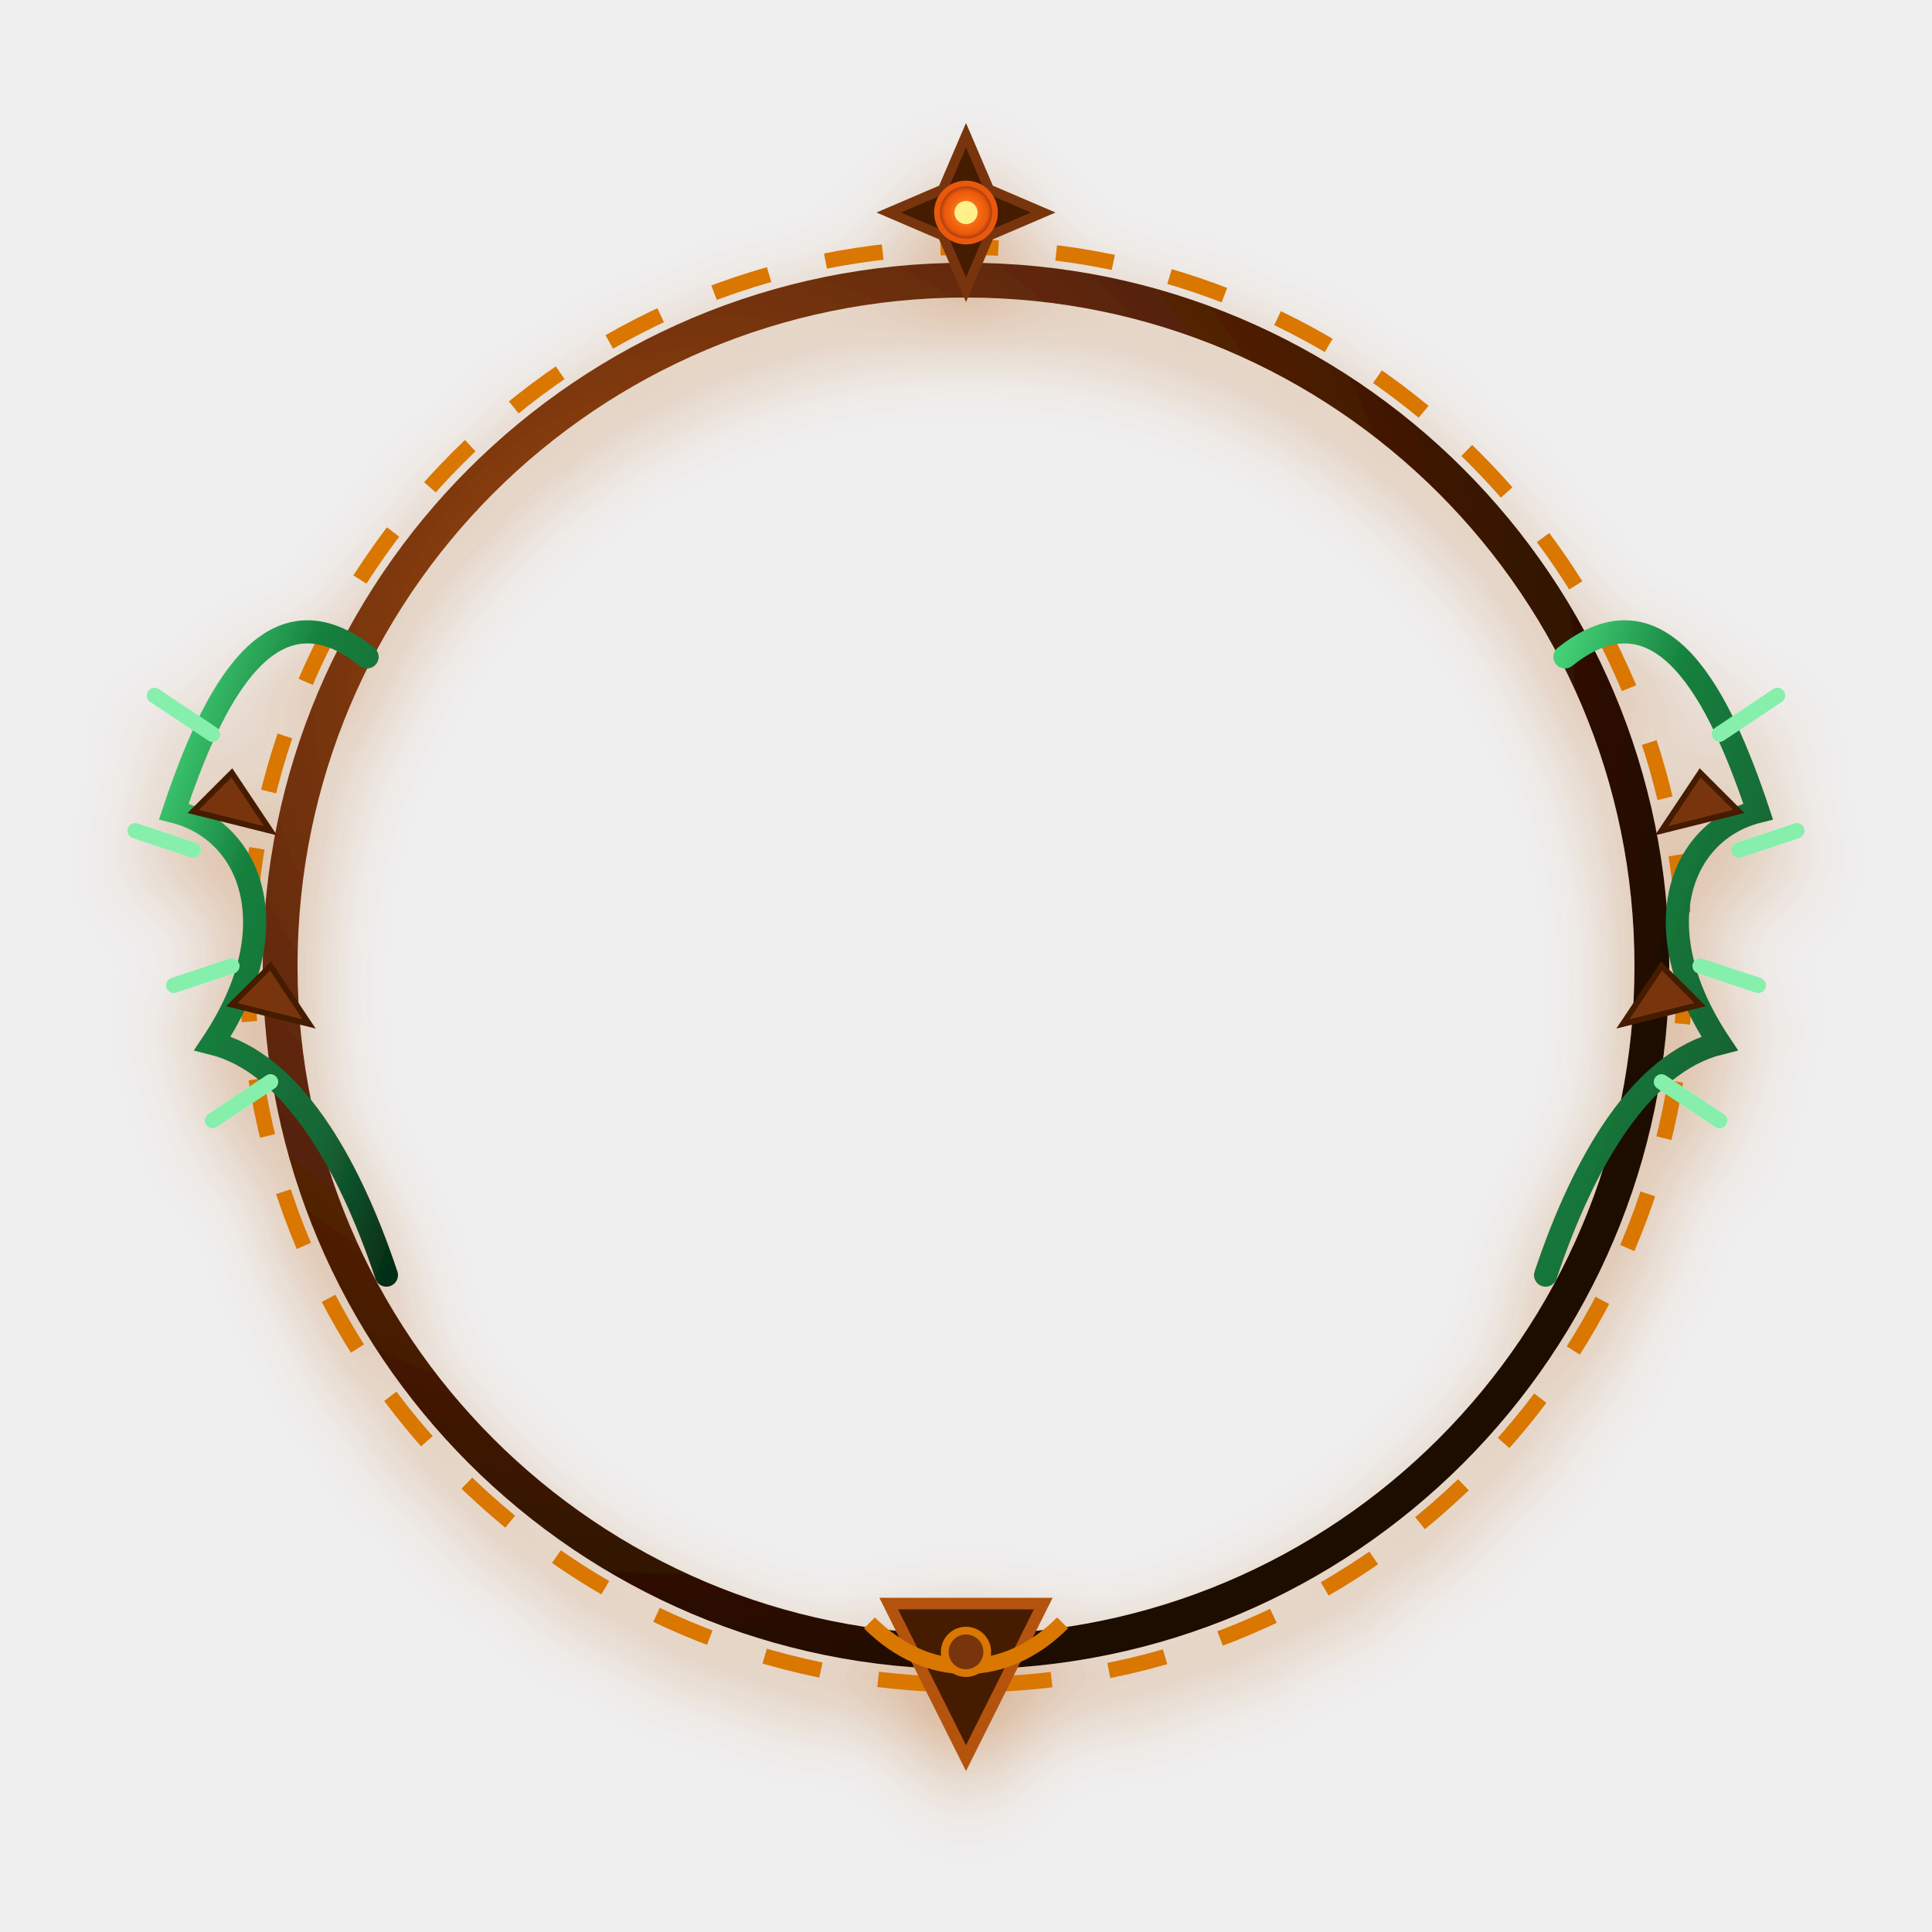
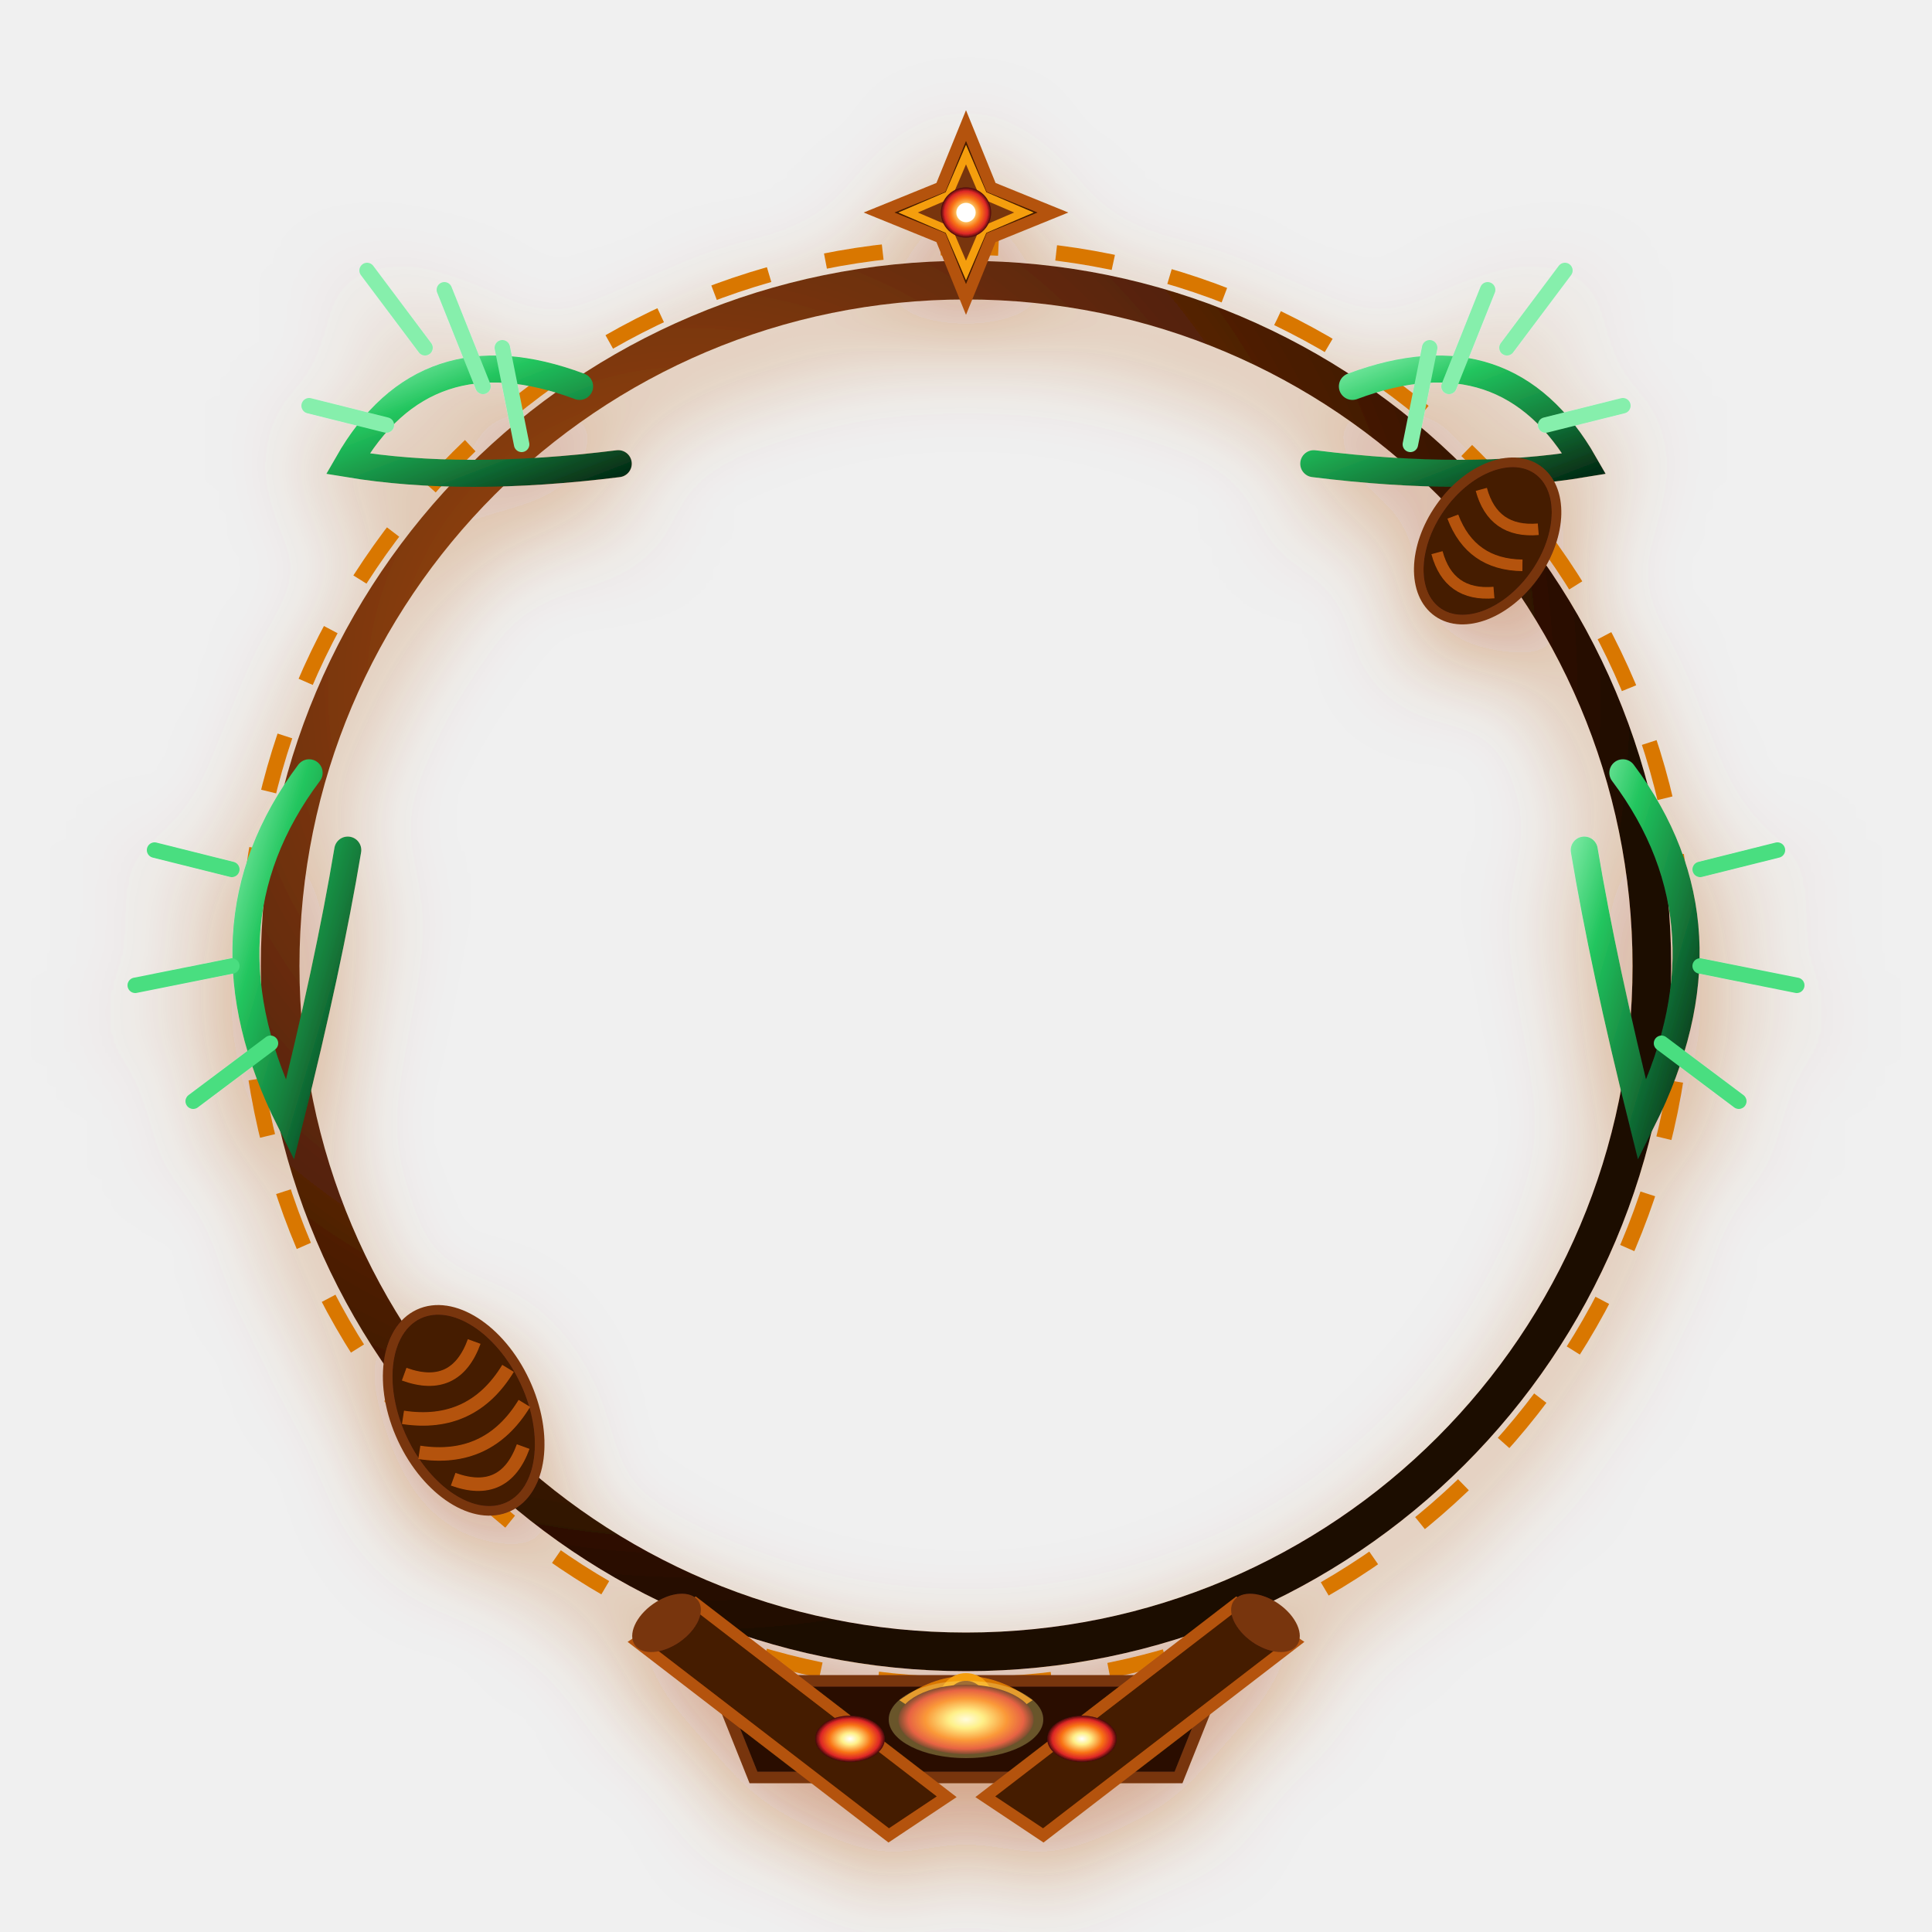
<svg xmlns="http://www.w3.org/2000/svg" viewBox="0 0 100 100" fill="none">
  <defs>
-     <radialGradient id="hearthWoodRing" cx="30%" cy="30%" r="75%">
+     <radialGradient id="pineWoodBough" cx="30%" cy="30%" r="70%">
      <stop offset="0%" stop-color="#b45309" />
-       <stop offset="35%" stop-color="#78350f" />
-       <stop offset="70%" stop-color="#451a03" />
+       <stop offset="40%" stop-color="#78350f" />
+       <stop offset="75%" stop-color="#451a03" />
      <stop offset="100%" stop-color="#1c0a03" />
    </radialGradient>
-     <linearGradient id="pineNeedleGrad" x1="0" y1="0" x2="1" y2="1">
-       <stop offset="0%" stop-color="#4ade80" />
-       <stop offset="35%" stop-color="#15803d" />
-       <stop offset="75%" stop-color="#166534" />
+     <linearGradient id="deepPineNeedle" x1="0" y1="0" x2="1" y2="1">
+       <stop offset="0%" stop-color="#86efac" />
+       <stop offset="30%" stop-color="#22c55e" />
+       <stop offset="65%" stop-color="#15803d" />
      <stop offset="100%" stop-color="#052e16" />
    </linearGradient>
-     <radialGradient id="coalEmberGlow" cx="50%" cy="50%" r="50%">
-       <stop offset="0%" stop-color="#fef08a" />
-       <stop offset="35%" stop-color="#f97316" />
-       <stop offset="75%" stop-color="#ea580c" />
-       <stop offset="100%" stop-color="#7c2d12" />
+     <radialGradient id="hearthEmberRadial" cx="50%" cy="50%" r="50%">
+       <stop offset="0%" stop-color="#ffffff" />
+       <stop offset="25%" stop-color="#fef08a" />
+       <stop offset="60%" stop-color="#f97316" />
+       <stop offset="85%" stop-color="#dc2626" />
+       <stop offset="100%" stop-color="#450a0a" />
    </radialGradient>
    <filter id="hearthPineShadow" x="-25%" y="-25%" width="150%" height="150%">
-       <feDropShadow dx="0" dy="1.5" stdDeviation="1.5" flood-color="#000" flood-opacity="0.88" />
-       <feDropShadow dx="0" dy="1.8" stdDeviation="2.2" flood-color="#b45309" flood-opacity="0.45" />
+       <feDropShadow dx="0" dy="1.5" stdDeviation="1.5" flood-color="#000000" flood-opacity="0.9" />
+       <feDropShadow dx="0" dy="1.8" stdDeviation="2.5" flood-color="#b45309" flood-opacity="0.5" />
    </filter>
  </defs>
  <g filter="url(#hearthPineShadow)">
-     <circle cx="50" cy="50" r="35.5" stroke="url(#hearthWoodRing)" stroke-width="1.8" />
+     <circle cx="50" cy="50" r="35.5" stroke="url(#pineWoodBough)" stroke-width="2" />
    <circle cx="50" cy="50" r="37.2" stroke="#d97706" stroke-width="0.8" stroke-dasharray="3 3" />
-     <g stroke="url(#pineNeedleGrad)" stroke-linecap="round" fill="none">
-       <path d="M19,34 C14,30 11,36 9,42 C13,43 15,48 11,54 C15,55 18,60 20,66" stroke-width="1.2" />
-       <path d="M11,38 L8,36 M10,44 L7,43 M12,50 L9,51 M14,56 L11,58" stroke-width="0.8" stroke="#86efac" />
-       <polygon points="10,42 14,43 12,40" fill="#78350f" stroke="#451a03" stroke-width="0.3" />
-       <polygon points="12,52 16,53 14,50" fill="#78350f" stroke="#451a03" stroke-width="0.3" />
+     <path d="M30,20 Q22,17 18,24 Q24,25 32,24" stroke="url(#deepPineNeedle)" stroke-width="1.4" stroke-linecap="round" />
+     <path d="M22,18 L19,14 M25,20 L23,15 M20,22 L16,21 M27,23 L26,18" stroke="#86efac" stroke-width="0.8" stroke-linecap="round" />
+     <path d="M70,20 Q78,17 82,24 Q76,25 68,24" stroke="url(#deepPineNeedle)" stroke-width="1.4" stroke-linecap="round" />
+     <path d="M78,18 L81,14 M75,20 L77,15 M80,22 L84,21 M73,23 L74,18" stroke="#86efac" stroke-width="0.8" stroke-linecap="round" />
+     <path d="M16,40 Q10,48 15,58 Q17,50 18,44" stroke="url(#deepPineNeedle)" stroke-width="1.4" stroke-linecap="round" />
+     <path d="M12,45 L8,44 M12,50 L7,51 M14,54 L10,57" stroke="#4ade80" stroke-width="0.8" stroke-linecap="round" />
+     <path d="M84,40 Q90,48 85,58 Q83,50 82,44" stroke="url(#deepPineNeedle)" stroke-width="1.4" stroke-linecap="round" />
+     <path d="M88,45 L92,44 M88,50 L93,51 M86,54 L90,57" stroke="#4ade80" stroke-width="0.8" stroke-linecap="round" />
+     <g transform="translate(24, 73) rotate(-25)">
+       <ellipse cx="0" cy="0" rx="3.5" ry="5.5" fill="#451a03" stroke="#78350f" stroke-width="0.5" />
+       <path d="M-2,-3 Q0,-1 2,-3 M-3,-1 Q0,1 3,-1 M-3,1 Q0,3 3,1 M-2,3 Q0,5 2,3" stroke="#b45309" stroke-width="0.7" fill="none" />
    </g>
-     <g stroke="url(#pineNeedleGrad)" stroke-linecap="round" fill="none">
-       <path d="M81,34 C86,30 89,36 91,42 C87,43 85,48 89,54 C85,55 82,60 80,66" stroke-width="1.2" />
-       <path d="M89,38 L92,36 M90,44 L93,43 M88,50 L91,51 M86,56 L89,58" stroke-width="0.8" stroke="#86efac" />
-       <polygon points="90,42 86,43 88,40" fill="#78350f" stroke="#451a03" stroke-width="0.3" />
-       <polygon points="88,52 84,53 86,50" fill="#78350f" stroke="#451a03" stroke-width="0.3" />
+     <g transform="translate(77, 28) rotate(35)">
+       <ellipse cx="0" cy="0" rx="3" ry="4.5" fill="#451a03" stroke="#78350f" stroke-width="0.5" />
+       <path d="M-1.8,-2 Q0,-0.5 1.8,-2 M-2.2,0 Q0,1.5 2.2,0 M-1.8,2 Q0,3.5 1.8,2" stroke="#b45309" stroke-width="0.6" fill="none" />
    </g>
-     <polygon points="50,91 46,83 54,83" fill="#451a03" stroke="#b45309" stroke-width="0.6" />
-     <path d="M45,84 C48,87 52,87 55,84" stroke="#d97706" stroke-width="0.8" fill="none" />
-     <circle cx="50" cy="85.5" r="1.1" fill="#78350f" stroke="#d97706" stroke-width="0.4" />
+     <path d="M37,87 L63,87 L61,92 L39,92 Z" fill="#291104" stroke="#78350f" stroke-width="0.6" />
+     <path d="M36,83 L49,93 L46,95 L33,85 Z" fill="#451a03" stroke="#b45309" stroke-width="0.6" />
+     <ellipse cx="34.5" cy="84" rx="2" ry="1.2" fill="#78350f" transform="rotate(-35 34.5 84)" />
+     <path d="M64,83 L51,93 L54,95 L67,85 Z" fill="#451a03" stroke="#b45309" stroke-width="0.6" />
+     <ellipse cx="65.5" cy="84" rx="2" ry="1.2" fill="#78350f" transform="rotate(35 65.5 84)" />
+     <path d="M47,88 Q50,86 53,88 Q50,90 47,88 Z" fill="#b45309" stroke="#d97706" stroke-width="0.5" />
+     <circle cx="50" cy="88" r="1.2" fill="#78350f" stroke="#f59e0b" stroke-width="0.4" />
+     <ellipse cx="50" cy="89" rx="3.5" ry="1.8" fill="url(#hearthEmberRadial)" />
+     <ellipse cx="44" cy="90" rx="1.8" ry="1.2" fill="url(#hearthEmberRadial)" />
+     <ellipse cx="56" cy="90" rx="1.8" ry="1.2" fill="url(#hearthEmberRadial)" />
    <g transform="translate(50, 11)">
-       <polygon points="0,-4 1.2,-1.2 4,0 1.2,1.2 0,4 -1.2,1.2 -4,0 -1.2,-1.2" fill="#451a03" stroke="#78350f" stroke-width="0.5" />
-       <circle cx="0" cy="0" r="1.5" fill="url(#coalEmberGlow)" stroke="#ea580c" stroke-width="0.3" />
-       <circle cx="0" cy="0" r="0.6" fill="#fef08a" />
-       <circle cx="0" cy="0" r="1.5" fill="#fef08a" opacity="0">
-         <animate attributeName="opacity" values="0; 0; 0.95; 0.2; 0.85; 0; 0" keyTimes="0; 0.45; 0.50; 0.54; 0.58; 0.64; 1" dur="8s" repeatCount="indefinite" />
-         <animate attributeName="r" values="1.2; 1.2; 2.5; 1.8; 2.3; 1.2; 1.2" keyTimes="0; 0.45; 0.50; 0.54; 0.58; 0.64; 1" dur="8s" repeatCount="indefinite" />
-       </circle>
+       <polygon points="0,-4.5 1.3,-1.3 4.5,0 1.3,1.3 0,4.5 -1.3,1.3 -4.5,0 -1.3,-1.3" fill="#451a03" stroke="#b45309" stroke-width="0.6" />
+       <polygon points="0,-3 0.9,-0.9 3,0 0.9,0.9 0,3 -0.9,0.9 -3,0 -0.9,-0.9" fill="#78350f" stroke="#f59e0b" stroke-width="0.4" />
+       <circle cx="0" cy="0" r="1.3" fill="url(#hearthEmberRadial)" />
+       <circle cx="0" cy="0" r="0.5" fill="#ffffff" />
    </g>
+     <ellipse cx="50" cy="89" rx="4" ry="2" fill="#fef08a" opacity="0.3">
+       <animate attributeName="opacity" values="0.3; 0.75; 0.35; 0.8; 0.3" dur="8s" repeatCount="indefinite" />
+       <animate attributeName="rx" values="3.5; 4.8; 3.6; 4.5; 3.5" dur="8s" repeatCount="indefinite" />
+     </ellipse>
+     <circle cx="50" cy="88" r="0.9" fill="#fef08a" opacity="0">
+       <animate attributeName="cy" values="88; 88; 77; 68; 60; 88" keyTimes="0; 0.45; 0.52; 0.58; 0.65; 1" dur="8s" repeatCount="indefinite" />
+       <animate attributeName="cx" values="50; 50; 48; 51; 49; 50" keyTimes="0; 0.45; 0.52; 0.58; 0.65; 1" dur="8s" repeatCount="indefinite" />
+       <animate attributeName="opacity" values="0; 0; 0.95; 0.8; 0; 0" keyTimes="0; 0.45; 0.48; 0.58; 0.66; 1" dur="8s" repeatCount="indefinite" />
+       <animate attributeName="r" values="0.8; 0.8; 1.2; 0.7; 0.4; 0.8" keyTimes="0; 0.45; 0.48; 0.56; 0.65; 1" dur="8s" repeatCount="indefinite" />
+     </circle>
+     <circle cx="54" cy="89" r="0.7" fill="#f97316" opacity="0">
+       <animate attributeName="cy" values="89; 89; 80; 72; 65; 89" keyTimes="0; 0.47; 0.54; 0.60; 0.67; 1" dur="8s" repeatCount="indefinite" />
+       <animate attributeName="cx" values="54; 54; 56; 55; 58; 54" keyTimes="0; 0.47; 0.54; 0.60; 0.67; 1" dur="8s" repeatCount="indefinite" />
+       <animate attributeName="opacity" values="0; 0; 0.9; 0.6; 0; 0" keyTimes="0; 0.47; 0.50; 0.60; 0.68; 1" dur="8s" repeatCount="indefinite" />
+     </circle>
+     <circle cx="46" cy="89" r="0.7" fill="#fbbf24" opacity="0">
+       <animate attributeName="cy" values="89; 89; 79; 71; 63; 89" keyTimes="0; 0.49; 0.55; 0.62; 0.69; 1" dur="8s" repeatCount="indefinite" />
+       <animate attributeName="cx" values="46; 46; 43; 45; 42; 46" keyTimes="0; 0.49; 0.55; 0.62; 0.69; 1" dur="8s" repeatCount="indefinite" />
+       <animate attributeName="opacity" values="0; 0; 0.85; 0.7; 0; 0" keyTimes="0; 0.49; 0.52; 0.61; 0.70; 1" dur="8s" repeatCount="indefinite" />
+     </circle>
  </g>
</svg>
